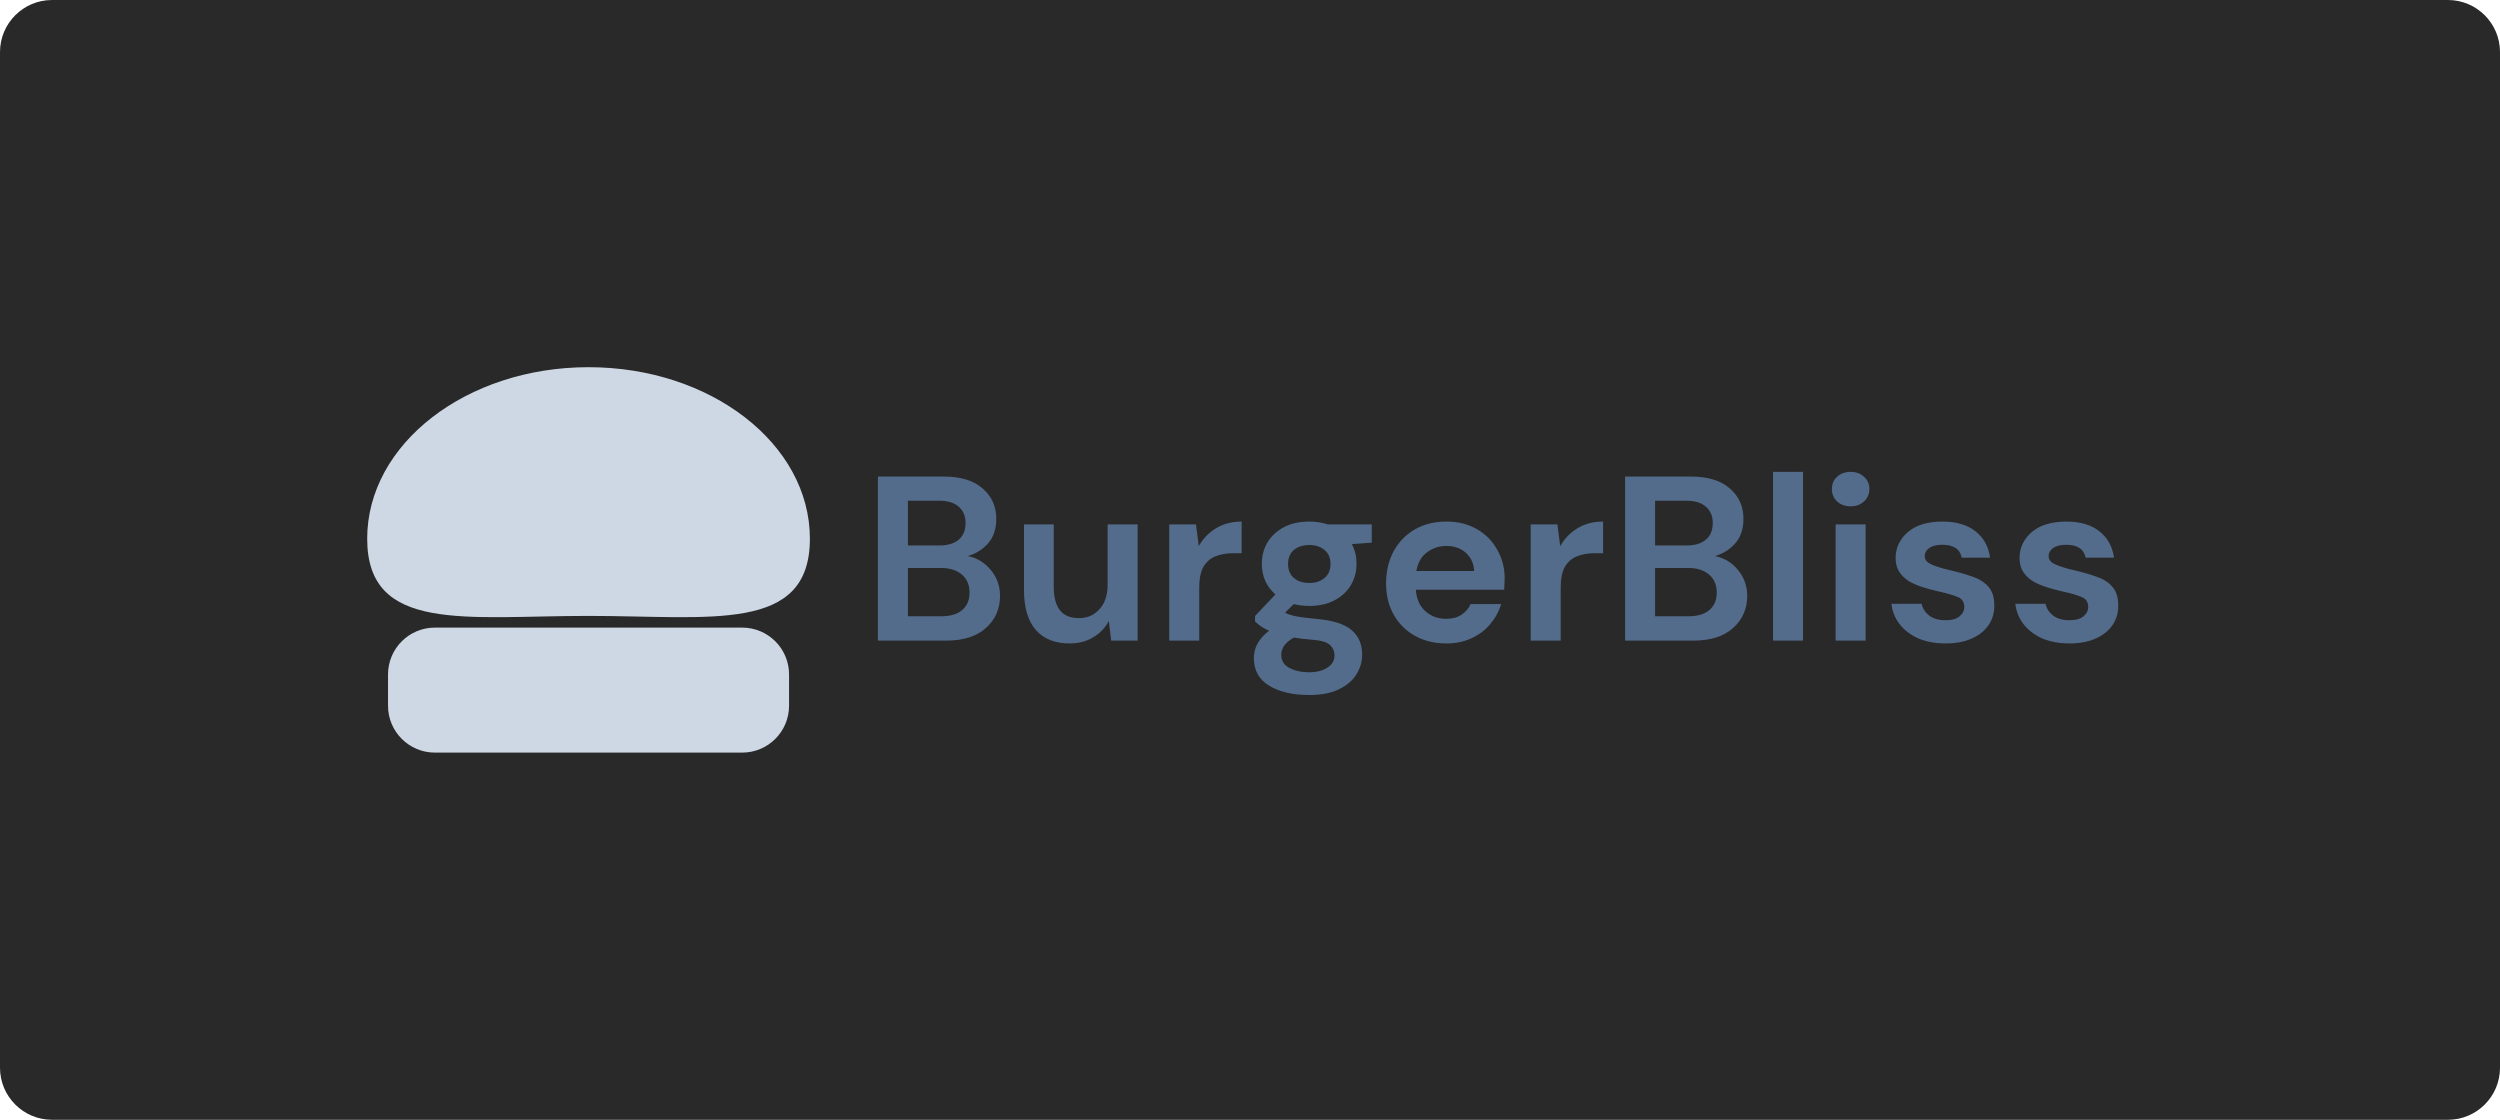
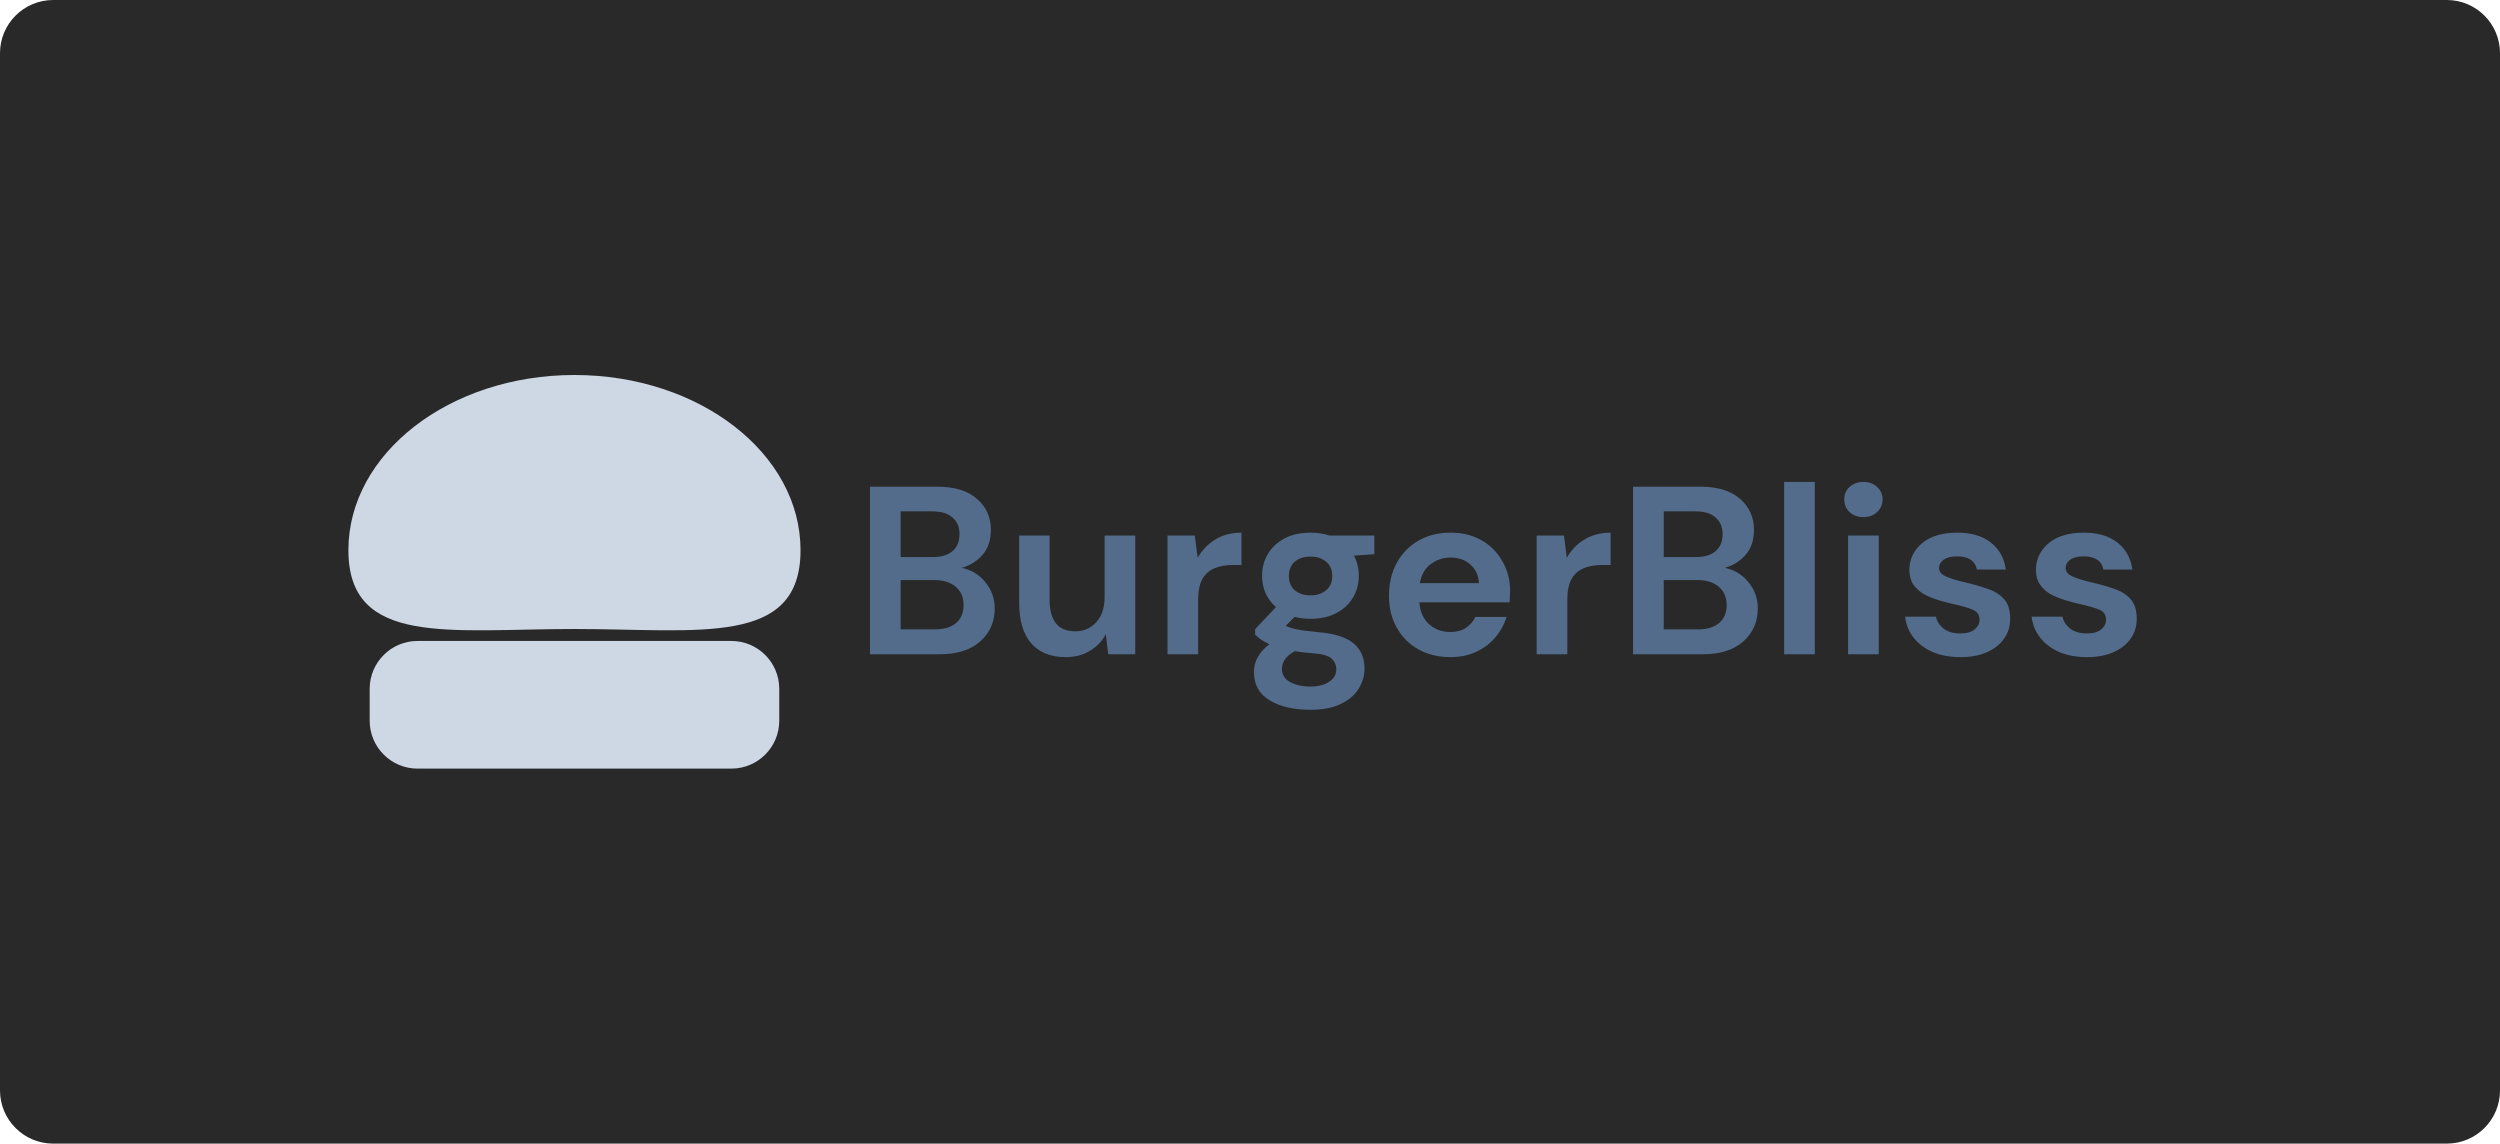
- <svg xmlns="http://www.w3.org/2000/svg" width="480" height="215" viewBox="0 0 480 215" fill="none">
-   <rect width="480" height="215" rx="10" fill="#292929" />
-   <path d="M155.5 103.434C155.5 121.623 136.472 118.254 113 118.254C89.528 118.254 70.5 121.623 70.5 103.434C70.5 85.245 89.528 70.5 113 70.5C136.472 70.5 155.5 85.245 155.5 103.434Z" fill="#CED7E4" />
-   <rect x="74.5" y="120.5" width="77" height="24" rx="9" fill="#CED7E4" />
-   <path d="M168.56 123V91.5H181.205C184.475 91.5 186.965 92.265 188.675 93.795C190.415 95.295 191.285 97.23 191.285 99.6C191.285 101.58 190.745 103.17 189.665 104.37C188.615 105.54 187.325 106.335 185.795 106.755C187.595 107.115 189.08 108.015 190.25 109.455C191.42 110.865 192.005 112.515 192.005 114.405C192.005 116.895 191.105 118.95 189.305 120.57C187.505 122.19 184.955 123 181.655 123H168.56ZM174.32 104.73H180.35C181.97 104.73 183.215 104.355 184.085 103.605C184.955 102.855 185.39 101.79 185.39 100.41C185.39 99.09 184.955 98.055 184.085 97.305C183.245 96.525 181.97 96.135 180.26 96.135H174.32V104.73ZM174.32 118.32H180.755C182.465 118.32 183.785 117.93 184.715 117.15C185.675 116.34 186.155 115.215 186.155 113.775C186.155 112.305 185.66 111.15 184.67 110.31C183.68 109.47 182.345 109.05 180.665 109.05H174.32V118.32ZM205.334 123.54C202.544 123.54 200.384 122.67 198.854 120.93C197.354 119.19 196.604 116.64 196.604 113.28V100.68H202.319V112.74C202.319 114.66 202.709 116.13 203.489 117.15C204.269 118.17 205.499 118.68 207.179 118.68C208.769 118.68 210.074 118.11 211.094 116.97C212.144 115.83 212.669 114.24 212.669 112.2V100.68H218.429V123H213.344L212.894 119.22C212.204 120.54 211.199 121.59 209.879 122.37C208.589 123.15 207.074 123.54 205.334 123.54ZM224.492 123V100.68H229.622L230.162 104.865C230.972 103.425 232.067 102.285 233.447 101.445C234.857 100.575 236.507 100.14 238.397 100.14V106.215H236.777C235.517 106.215 234.392 106.41 233.402 106.8C232.412 107.19 231.632 107.865 231.062 108.825C230.522 109.785 230.252 111.12 230.252 112.83V123H224.492ZM251.406 116.34C250.326 116.34 249.321 116.22 248.391 115.98L246.726 117.645C247.236 117.915 247.926 118.14 248.796 118.32C249.666 118.5 251.076 118.68 253.026 118.86C255.996 119.13 258.156 119.835 259.506 120.975C260.856 122.115 261.531 123.69 261.531 125.7C261.531 127.02 261.171 128.265 260.451 129.435C259.731 130.635 258.621 131.595 257.121 132.315C255.621 133.065 253.701 133.44 251.361 133.44C248.181 133.44 245.616 132.84 243.666 131.64C241.716 130.47 240.741 128.7 240.741 126.33C240.741 124.32 241.716 122.58 243.666 121.11C243.066 120.84 242.541 120.555 242.091 120.255C241.671 119.955 241.296 119.64 240.966 119.31V118.275L244.881 114.135C243.141 112.605 242.271 110.64 242.271 108.24C242.271 106.74 242.631 105.375 243.351 104.145C244.101 102.915 245.151 101.94 246.501 101.22C247.851 100.5 249.486 100.14 251.406 100.14C252.666 100.14 253.836 100.32 254.916 100.68H263.376V104.19L259.551 104.46C260.151 105.6 260.451 106.86 260.451 108.24C260.451 109.74 260.091 111.105 259.371 112.335C258.651 113.565 257.601 114.54 256.221 115.26C254.871 115.98 253.266 116.34 251.406 116.34ZM251.406 111.93C252.576 111.93 253.536 111.615 254.286 110.985C255.066 110.355 255.456 109.455 255.456 108.285C255.456 107.115 255.066 106.215 254.286 105.585C253.536 104.955 252.576 104.64 251.406 104.64C250.176 104.64 249.186 104.955 248.436 105.585C247.686 106.215 247.311 107.115 247.311 108.285C247.311 109.455 247.686 110.355 248.436 110.985C249.186 111.615 250.176 111.93 251.406 111.93ZM246.006 125.745C246.006 126.855 246.516 127.68 247.536 128.22C248.586 128.79 249.861 129.075 251.361 129.075C252.801 129.075 253.971 128.775 254.871 128.175C255.771 127.605 256.221 126.825 256.221 125.835C256.221 125.025 255.921 124.35 255.321 123.81C254.751 123.27 253.596 122.94 251.856 122.82C250.626 122.73 249.486 122.595 248.436 122.415C247.566 122.895 246.936 123.42 246.546 123.99C246.186 124.56 246.006 125.145 246.006 125.745ZM277.692 123.54C275.442 123.54 273.447 123.06 271.707 122.1C269.967 121.14 268.602 119.79 267.612 118.05C266.622 116.31 266.127 114.3 266.127 112.02C266.127 109.71 266.607 107.655 267.567 105.855C268.557 104.055 269.907 102.66 271.617 101.67C273.357 100.65 275.397 100.14 277.737 100.14C279.927 100.14 281.862 100.62 283.542 101.58C285.222 102.54 286.527 103.86 287.457 105.54C288.417 107.19 288.897 109.035 288.897 111.075C288.897 111.405 288.882 111.75 288.852 112.11C288.852 112.47 288.837 112.845 288.807 113.235H271.842C271.962 114.975 272.562 116.34 273.642 117.33C274.752 118.32 276.087 118.815 277.647 118.815C278.817 118.815 279.792 118.56 280.572 118.05C281.382 117.51 281.982 116.82 282.372 115.98H288.222C287.802 117.39 287.097 118.68 286.107 119.85C285.147 120.99 283.947 121.89 282.507 122.55C281.097 123.21 279.492 123.54 277.692 123.54ZM277.737 104.82C276.327 104.82 275.082 105.225 274.002 106.035C272.922 106.815 272.232 108.015 271.932 109.635H283.047C282.957 108.165 282.417 106.995 281.427 106.125C280.437 105.255 279.207 104.82 277.737 104.82ZM293.892 123V100.68H299.022L299.562 104.865C300.372 103.425 301.467 102.285 302.847 101.445C304.257 100.575 305.907 100.14 307.797 100.14V106.215H306.177C304.917 106.215 303.792 106.41 302.802 106.8C301.812 107.19 301.032 107.865 300.462 108.825C299.922 109.785 299.652 111.12 299.652 112.83V123H293.892ZM312.019 123V91.5H324.664C327.934 91.5 330.424 92.265 332.134 93.795C333.874 95.295 334.744 97.23 334.744 99.6C334.744 101.58 334.204 103.17 333.124 104.37C332.074 105.54 330.784 106.335 329.254 106.755C331.054 107.115 332.539 108.015 333.709 109.455C334.879 110.865 335.464 112.515 335.464 114.405C335.464 116.895 334.564 118.95 332.764 120.57C330.964 122.19 328.414 123 325.114 123H312.019ZM317.779 104.73H323.809C325.429 104.73 326.674 104.355 327.544 103.605C328.414 102.855 328.849 101.79 328.849 100.41C328.849 99.09 328.414 98.055 327.544 97.305C326.704 96.525 325.429 96.135 323.719 96.135H317.779V104.73ZM317.779 118.32H324.214C325.924 118.32 327.244 117.93 328.174 117.15C329.134 116.34 329.614 115.215 329.614 113.775C329.614 112.305 329.119 111.15 328.129 110.31C327.139 109.47 325.804 109.05 324.124 109.05H317.779V118.32ZM340.422 123V90.6H346.182V123H340.422ZM355.323 97.215C354.273 97.215 353.403 96.9 352.713 96.27C352.053 95.64 351.723 94.845 351.723 93.885C351.723 92.925 352.053 92.145 352.713 91.545C353.403 90.915 354.273 90.6 355.323 90.6C356.373 90.6 357.228 90.915 357.888 91.545C358.578 92.145 358.923 92.925 358.923 93.885C358.923 94.845 358.578 95.64 357.888 96.27C357.228 96.9 356.373 97.215 355.323 97.215ZM352.443 123V100.68H358.203V123H352.443ZM373.59 123.54C371.61 123.54 369.87 123.225 368.37 122.595C366.87 121.935 365.67 121.035 364.77 119.895C363.87 118.755 363.33 117.435 363.15 115.935H368.955C369.135 116.805 369.615 117.555 370.395 118.185C371.205 118.785 372.24 119.085 373.5 119.085C374.76 119.085 375.675 118.83 376.245 118.32C376.845 117.81 377.145 117.225 377.145 116.565C377.145 115.605 376.725 114.96 375.885 114.63C375.045 114.27 373.875 113.925 372.375 113.595C371.415 113.385 370.44 113.13 369.45 112.83C368.46 112.53 367.545 112.155 366.705 111.705C365.895 111.225 365.235 110.625 364.725 109.905C364.215 109.155 363.96 108.24 363.96 107.16C363.96 105.18 364.74 103.515 366.3 102.165C367.89 100.815 370.11 100.14 372.96 100.14C375.6 100.14 377.7 100.755 379.26 101.985C380.85 103.215 381.795 104.91 382.095 107.07H376.65C376.32 105.42 375.075 104.595 372.915 104.595C371.835 104.595 370.995 104.805 370.395 105.225C369.825 105.645 369.54 106.17 369.54 106.8C369.54 107.46 369.975 107.985 370.845 108.375C371.715 108.765 372.87 109.125 374.31 109.455C375.87 109.815 377.295 110.22 378.585 110.67C379.905 111.09 380.955 111.735 381.735 112.605C382.515 113.445 382.905 114.66 382.905 116.25C382.935 117.63 382.575 118.875 381.825 119.985C381.075 121.095 379.995 121.965 378.585 122.595C377.175 123.225 375.51 123.54 373.59 123.54ZM397.382 123.54C395.402 123.54 393.662 123.225 392.162 122.595C390.662 121.935 389.462 121.035 388.562 119.895C387.662 118.755 387.122 117.435 386.942 115.935H392.747C392.927 116.805 393.407 117.555 394.187 118.185C394.997 118.785 396.032 119.085 397.292 119.085C398.552 119.085 399.467 118.83 400.037 118.32C400.637 117.81 400.937 117.225 400.937 116.565C400.937 115.605 400.517 114.96 399.677 114.63C398.837 114.27 397.667 113.925 396.167 113.595C395.207 113.385 394.232 113.13 393.242 112.83C392.252 112.53 391.337 112.155 390.497 111.705C389.687 111.225 389.027 110.625 388.517 109.905C388.007 109.155 387.752 108.24 387.752 107.16C387.752 105.18 388.532 103.515 390.092 102.165C391.682 100.815 393.902 100.14 396.752 100.14C399.392 100.14 401.492 100.755 403.052 101.985C404.642 103.215 405.587 104.91 405.887 107.07H400.442C400.112 105.42 398.867 104.595 396.707 104.595C395.627 104.595 394.787 104.805 394.187 105.225C393.617 105.645 393.332 106.17 393.332 106.8C393.332 107.46 393.767 107.985 394.637 108.375C395.507 108.765 396.662 109.125 398.102 109.455C399.662 109.815 401.087 110.22 402.377 110.67C403.697 111.09 404.747 111.735 405.527 112.605C406.307 113.445 406.697 114.66 406.697 116.25C406.727 117.63 406.367 118.875 405.617 119.985C404.867 121.095 403.787 121.965 402.377 122.595C400.967 123.225 399.302 123.54 397.382 123.54Z" fill="#536C8B" />
+ <svg xmlns="http://www.w3.org/2000/svg" width="470" height="215" viewBox="0 0 470 215" fill="none">
+   <rect width="470" height="215" rx="10" fill="#292929" />
+   <path d="M150.5 103.434C150.5 121.623 131.472 118.254 108 118.254C84.528 118.254 65.5 121.623 65.5 103.434C65.5 85.245 84.528 70.5 108 70.5C131.472 70.5 150.5 85.245 150.5 103.434Z" fill="#CED7E4" />
+   <rect x="69.5" y="120.5" width="77" height="24" rx="9" fill="#CED7E4" />
+   <path d="M163.56 123V91.5H176.205C179.475 91.5 181.965 92.265 183.675 93.795C185.415 95.295 186.285 97.23 186.285 99.6C186.285 101.58 185.745 103.17 184.665 104.37C183.615 105.54 182.325 106.335 180.795 106.755C182.595 107.115 184.08 108.015 185.25 109.455C186.42 110.865 187.005 112.515 187.005 114.405C187.005 116.895 186.105 118.95 184.305 120.57C182.505 122.19 179.955 123 176.655 123H163.56ZM169.32 104.73H175.35C176.97 104.73 178.215 104.355 179.085 103.605C179.955 102.855 180.39 101.79 180.39 100.41C180.39 99.09 179.955 98.055 179.085 97.305C178.245 96.525 176.97 96.135 175.26 96.135H169.32V104.73ZM169.32 118.32H175.755C177.465 118.32 178.785 117.93 179.715 117.15C180.675 116.34 181.155 115.215 181.155 113.775C181.155 112.305 180.66 111.15 179.67 110.31C178.68 109.47 177.345 109.05 175.665 109.05H169.32V118.32ZM200.334 123.54C197.544 123.54 195.384 122.67 193.854 120.93C192.354 119.19 191.604 116.64 191.604 113.28V100.68H197.319V112.74C197.319 114.66 197.709 116.13 198.489 117.15C199.269 118.17 200.499 118.68 202.179 118.68C203.769 118.68 205.074 118.11 206.094 116.97C207.144 115.83 207.669 114.24 207.669 112.2V100.68H213.429V123H208.344L207.894 119.22C207.204 120.54 206.199 121.59 204.879 122.37C203.589 123.15 202.074 123.54 200.334 123.54ZM219.492 123V100.68H224.622L225.162 104.865C225.972 103.425 227.067 102.285 228.447 101.445C229.857 100.575 231.507 100.14 233.397 100.14V106.215H231.777C230.517 106.215 229.392 106.41 228.402 106.8C227.412 107.19 226.632 107.865 226.062 108.825C225.522 109.785 225.252 111.12 225.252 112.83V123H219.492ZM246.406 116.34C245.326 116.34 244.321 116.22 243.391 115.98L241.726 117.645C242.236 117.915 242.926 118.14 243.796 118.32C244.666 118.5 246.076 118.68 248.026 118.86C250.996 119.13 253.156 119.835 254.506 120.975C255.856 122.115 256.531 123.69 256.531 125.7C256.531 127.02 256.171 128.265 255.451 129.435C254.731 130.635 253.621 131.595 252.121 132.315C250.621 133.065 248.701 133.44 246.361 133.44C243.181 133.44 240.616 132.84 238.666 131.64C236.716 130.47 235.741 128.7 235.741 126.33C235.741 124.32 236.716 122.58 238.666 121.11C238.066 120.84 237.541 120.555 237.091 120.255C236.671 119.955 236.296 119.64 235.966 119.31V118.275L239.881 114.135C238.141 112.605 237.271 110.64 237.271 108.24C237.271 106.74 237.631 105.375 238.351 104.145C239.101 102.915 240.151 101.94 241.501 101.22C242.851 100.5 244.486 100.14 246.406 100.14C247.666 100.14 248.836 100.32 249.916 100.68H258.376V104.19L254.551 104.46C255.151 105.6 255.451 106.86 255.451 108.24C255.451 109.74 255.091 111.105 254.371 112.335C253.651 113.565 252.601 114.54 251.221 115.26C249.871 115.98 248.266 116.34 246.406 116.34ZM246.406 111.93C247.576 111.93 248.536 111.615 249.286 110.985C250.066 110.355 250.456 109.455 250.456 108.285C250.456 107.115 250.066 106.215 249.286 105.585C248.536 104.955 247.576 104.64 246.406 104.64C245.176 104.64 244.186 104.955 243.436 105.585C242.686 106.215 242.311 107.115 242.311 108.285C242.311 109.455 242.686 110.355 243.436 110.985C244.186 111.615 245.176 111.93 246.406 111.93ZM241.006 125.745C241.006 126.855 241.516 127.68 242.536 128.22C243.586 128.79 244.861 129.075 246.361 129.075C247.801 129.075 248.971 128.775 249.871 128.175C250.771 127.605 251.221 126.825 251.221 125.835C251.221 125.025 250.921 124.35 250.321 123.81C249.751 123.27 248.596 122.94 246.856 122.82C245.626 122.73 244.486 122.595 243.436 122.415C242.566 122.895 241.936 123.42 241.546 123.99C241.186 124.56 241.006 125.145 241.006 125.745ZM272.692 123.54C270.442 123.54 268.447 123.06 266.707 122.1C264.967 121.14 263.602 119.79 262.612 118.05C261.622 116.31 261.127 114.3 261.127 112.02C261.127 109.71 261.607 107.655 262.567 105.855C263.557 104.055 264.907 102.66 266.617 101.67C268.357 100.65 270.397 100.14 272.737 100.14C274.927 100.14 276.862 100.62 278.542 101.58C280.222 102.54 281.527 103.86 282.457 105.54C283.417 107.19 283.897 109.035 283.897 111.075C283.897 111.405 283.882 111.75 283.852 112.11C283.852 112.47 283.837 112.845 283.807 113.235H266.842C266.962 114.975 267.562 116.34 268.642 117.33C269.752 118.32 271.087 118.815 272.647 118.815C273.817 118.815 274.792 118.56 275.572 118.05C276.382 117.51 276.982 116.82 277.372 115.98H283.222C282.802 117.39 282.097 118.68 281.107 119.85C280.147 120.99 278.947 121.89 277.507 122.55C276.097 123.21 274.492 123.54 272.692 123.54ZM272.737 104.82C271.327 104.82 270.082 105.225 269.002 106.035C267.922 106.815 267.232 108.015 266.932 109.635H278.047C277.957 108.165 277.417 106.995 276.427 106.125C275.437 105.255 274.207 104.82 272.737 104.82ZM288.892 123V100.68H294.022L294.562 104.865C295.372 103.425 296.467 102.285 297.847 101.445C299.257 100.575 300.907 100.14 302.797 100.14V106.215H301.177C299.917 106.215 298.792 106.41 297.802 106.8C296.812 107.19 296.032 107.865 295.462 108.825C294.922 109.785 294.652 111.12 294.652 112.83V123H288.892ZM307.019 123V91.5H319.664C322.934 91.5 325.424 92.265 327.134 93.795C328.874 95.295 329.744 97.23 329.744 99.6C329.744 101.58 329.204 103.17 328.124 104.37C327.074 105.54 325.784 106.335 324.254 106.755C326.054 107.115 327.539 108.015 328.709 109.455C329.879 110.865 330.464 112.515 330.464 114.405C330.464 116.895 329.564 118.95 327.764 120.57C325.964 122.19 323.414 123 320.114 123H307.019ZM312.779 104.73H318.809C320.429 104.73 321.674 104.355 322.544 103.605C323.414 102.855 323.849 101.79 323.849 100.41C323.849 99.09 323.414 98.055 322.544 97.305C321.704 96.525 320.429 96.135 318.719 96.135H312.779V104.73ZM312.779 118.32H319.214C320.924 118.32 322.244 117.93 323.174 117.15C324.134 116.34 324.614 115.215 324.614 113.775C324.614 112.305 324.119 111.15 323.129 110.31C322.139 109.47 320.804 109.05 319.124 109.05H312.779V118.32ZM335.422 123V90.6H341.182V123H335.422ZM350.323 97.215C349.273 97.215 348.403 96.9 347.713 96.27C347.053 95.64 346.723 94.845 346.723 93.885C346.723 92.925 347.053 92.145 347.713 91.545C348.403 90.915 349.273 90.6 350.323 90.6C351.373 90.6 352.228 90.915 352.888 91.545C353.578 92.145 353.923 92.925 353.923 93.885C353.923 94.845 353.578 95.64 352.888 96.27C352.228 96.9 351.373 97.215 350.323 97.215ZM347.443 123V100.68H353.203V123H347.443ZM368.59 123.54C366.61 123.54 364.87 123.225 363.37 122.595C361.87 121.935 360.67 121.035 359.77 119.895C358.87 118.755 358.33 117.435 358.15 115.935H363.955C364.135 116.805 364.615 117.555 365.395 118.185C366.205 118.785 367.24 119.085 368.5 119.085C369.76 119.085 370.675 118.83 371.245 118.32C371.845 117.81 372.145 117.225 372.145 116.565C372.145 115.605 371.725 114.96 370.885 114.63C370.045 114.27 368.875 113.925 367.375 113.595C366.415 113.385 365.44 113.13 364.45 112.83C363.46 112.53 362.545 112.155 361.705 111.705C360.895 111.225 360.235 110.625 359.725 109.905C359.215 109.155 358.96 108.24 358.96 107.16C358.96 105.18 359.74 103.515 361.3 102.165C362.89 100.815 365.11 100.14 367.96 100.14C370.6 100.14 372.7 100.755 374.26 101.985C375.85 103.215 376.795 104.91 377.095 107.07H371.65C371.32 105.42 370.075 104.595 367.915 104.595C366.835 104.595 365.995 104.805 365.395 105.225C364.825 105.645 364.54 106.17 364.54 106.8C364.54 107.46 364.975 107.985 365.845 108.375C366.715 108.765 367.87 109.125 369.31 109.455C370.87 109.815 372.295 110.22 373.585 110.67C374.905 111.09 375.955 111.735 376.735 112.605C377.515 113.445 377.905 114.66 377.905 116.25C377.935 117.63 377.575 118.875 376.825 119.985C376.075 121.095 374.995 121.965 373.585 122.595C372.175 123.225 370.51 123.54 368.59 123.54ZM392.382 123.54C390.402 123.54 388.662 123.225 387.162 122.595C385.662 121.935 384.462 121.035 383.562 119.895C382.662 118.755 382.122 117.435 381.942 115.935H387.747C387.927 116.805 388.407 117.555 389.187 118.185C389.997 118.785 391.032 119.085 392.292 119.085C393.552 119.085 394.467 118.83 395.037 118.32C395.637 117.81 395.937 117.225 395.937 116.565C395.937 115.605 395.517 114.96 394.677 114.63C393.837 114.27 392.667 113.925 391.167 113.595C390.207 113.385 389.232 113.13 388.242 112.83C387.252 112.53 386.337 112.155 385.497 111.705C384.687 111.225 384.027 110.625 383.517 109.905C383.007 109.155 382.752 108.24 382.752 107.16C382.752 105.18 383.532 103.515 385.092 102.165C386.682 100.815 388.902 100.14 391.752 100.14C394.392 100.14 396.492 100.755 398.052 101.985C399.642 103.215 400.587 104.91 400.887 107.07H395.442C395.112 105.42 393.867 104.595 391.707 104.595C390.627 104.595 389.787 104.805 389.187 105.225C388.617 105.645 388.332 106.17 388.332 106.8C388.332 107.46 388.767 107.985 389.637 108.375C390.507 108.765 391.662 109.125 393.102 109.455C394.662 109.815 396.087 110.22 397.377 110.67C398.697 111.09 399.747 111.735 400.527 112.605C401.307 113.445 401.697 114.66 401.697 116.25C401.727 117.63 401.367 118.875 400.617 119.985C399.867 121.095 398.787 121.965 397.377 122.595C395.967 123.225 394.302 123.54 392.382 123.54Z" fill="#536C8B" />
</svg>
